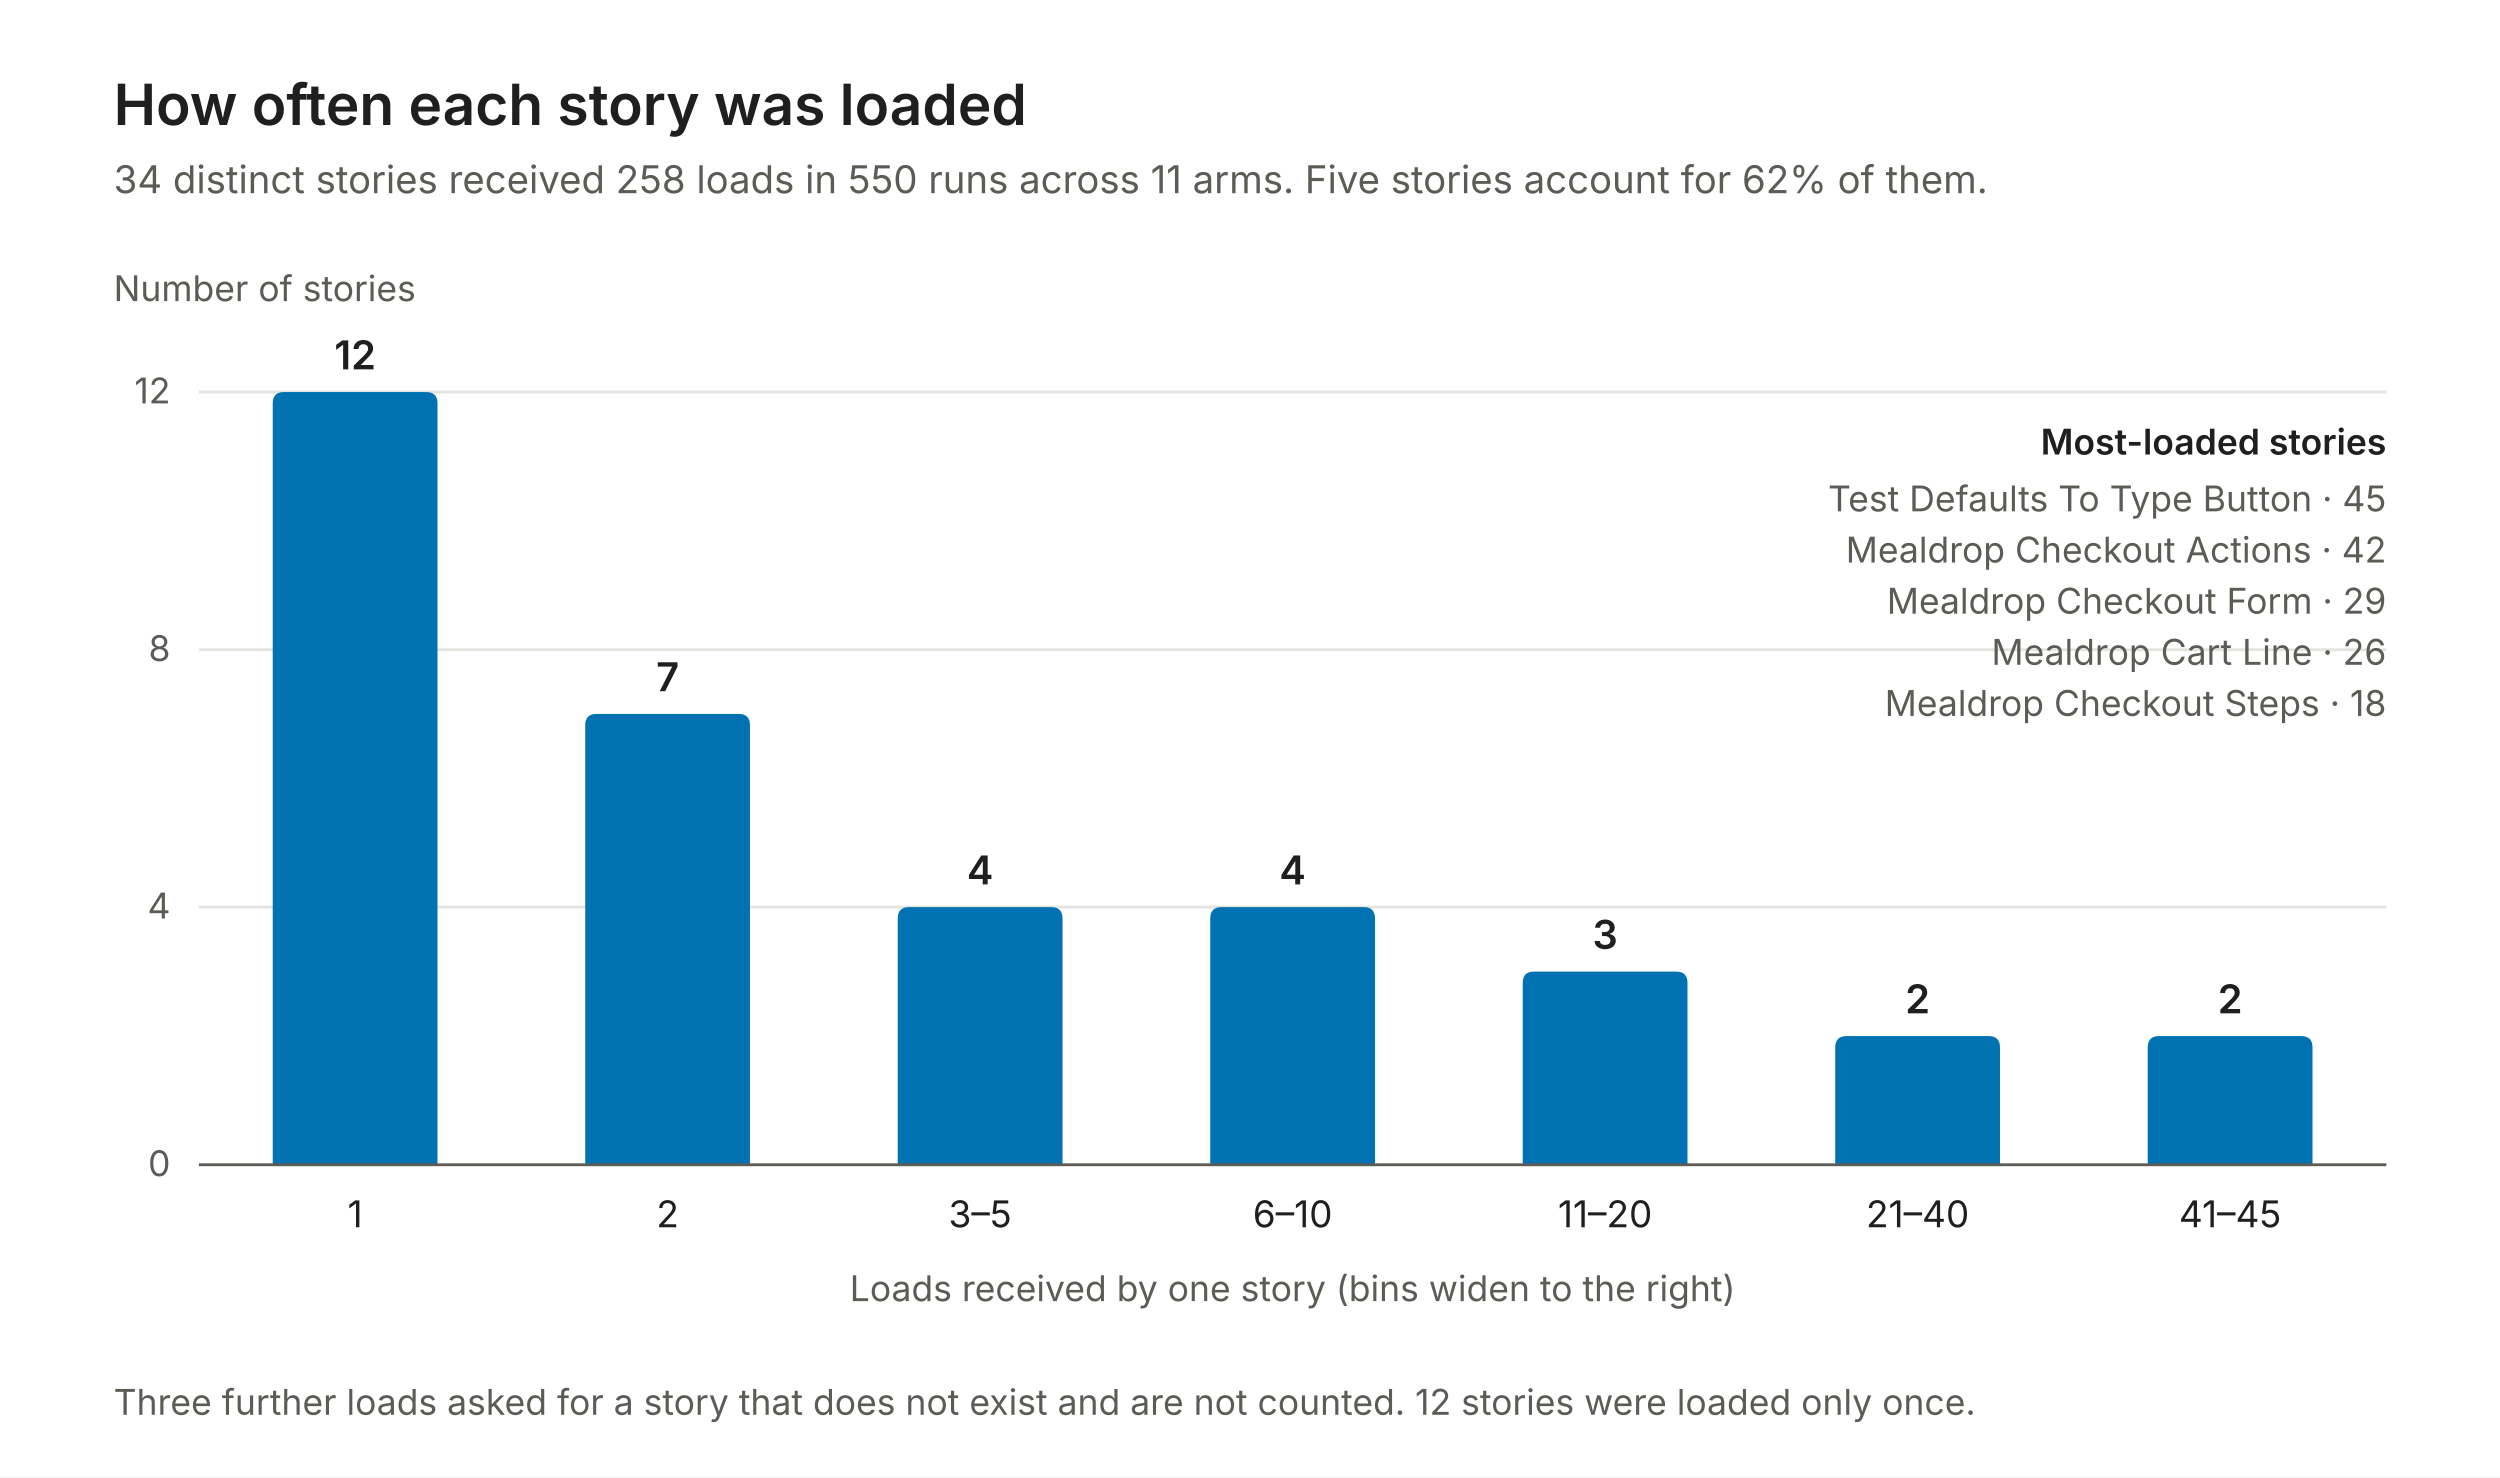
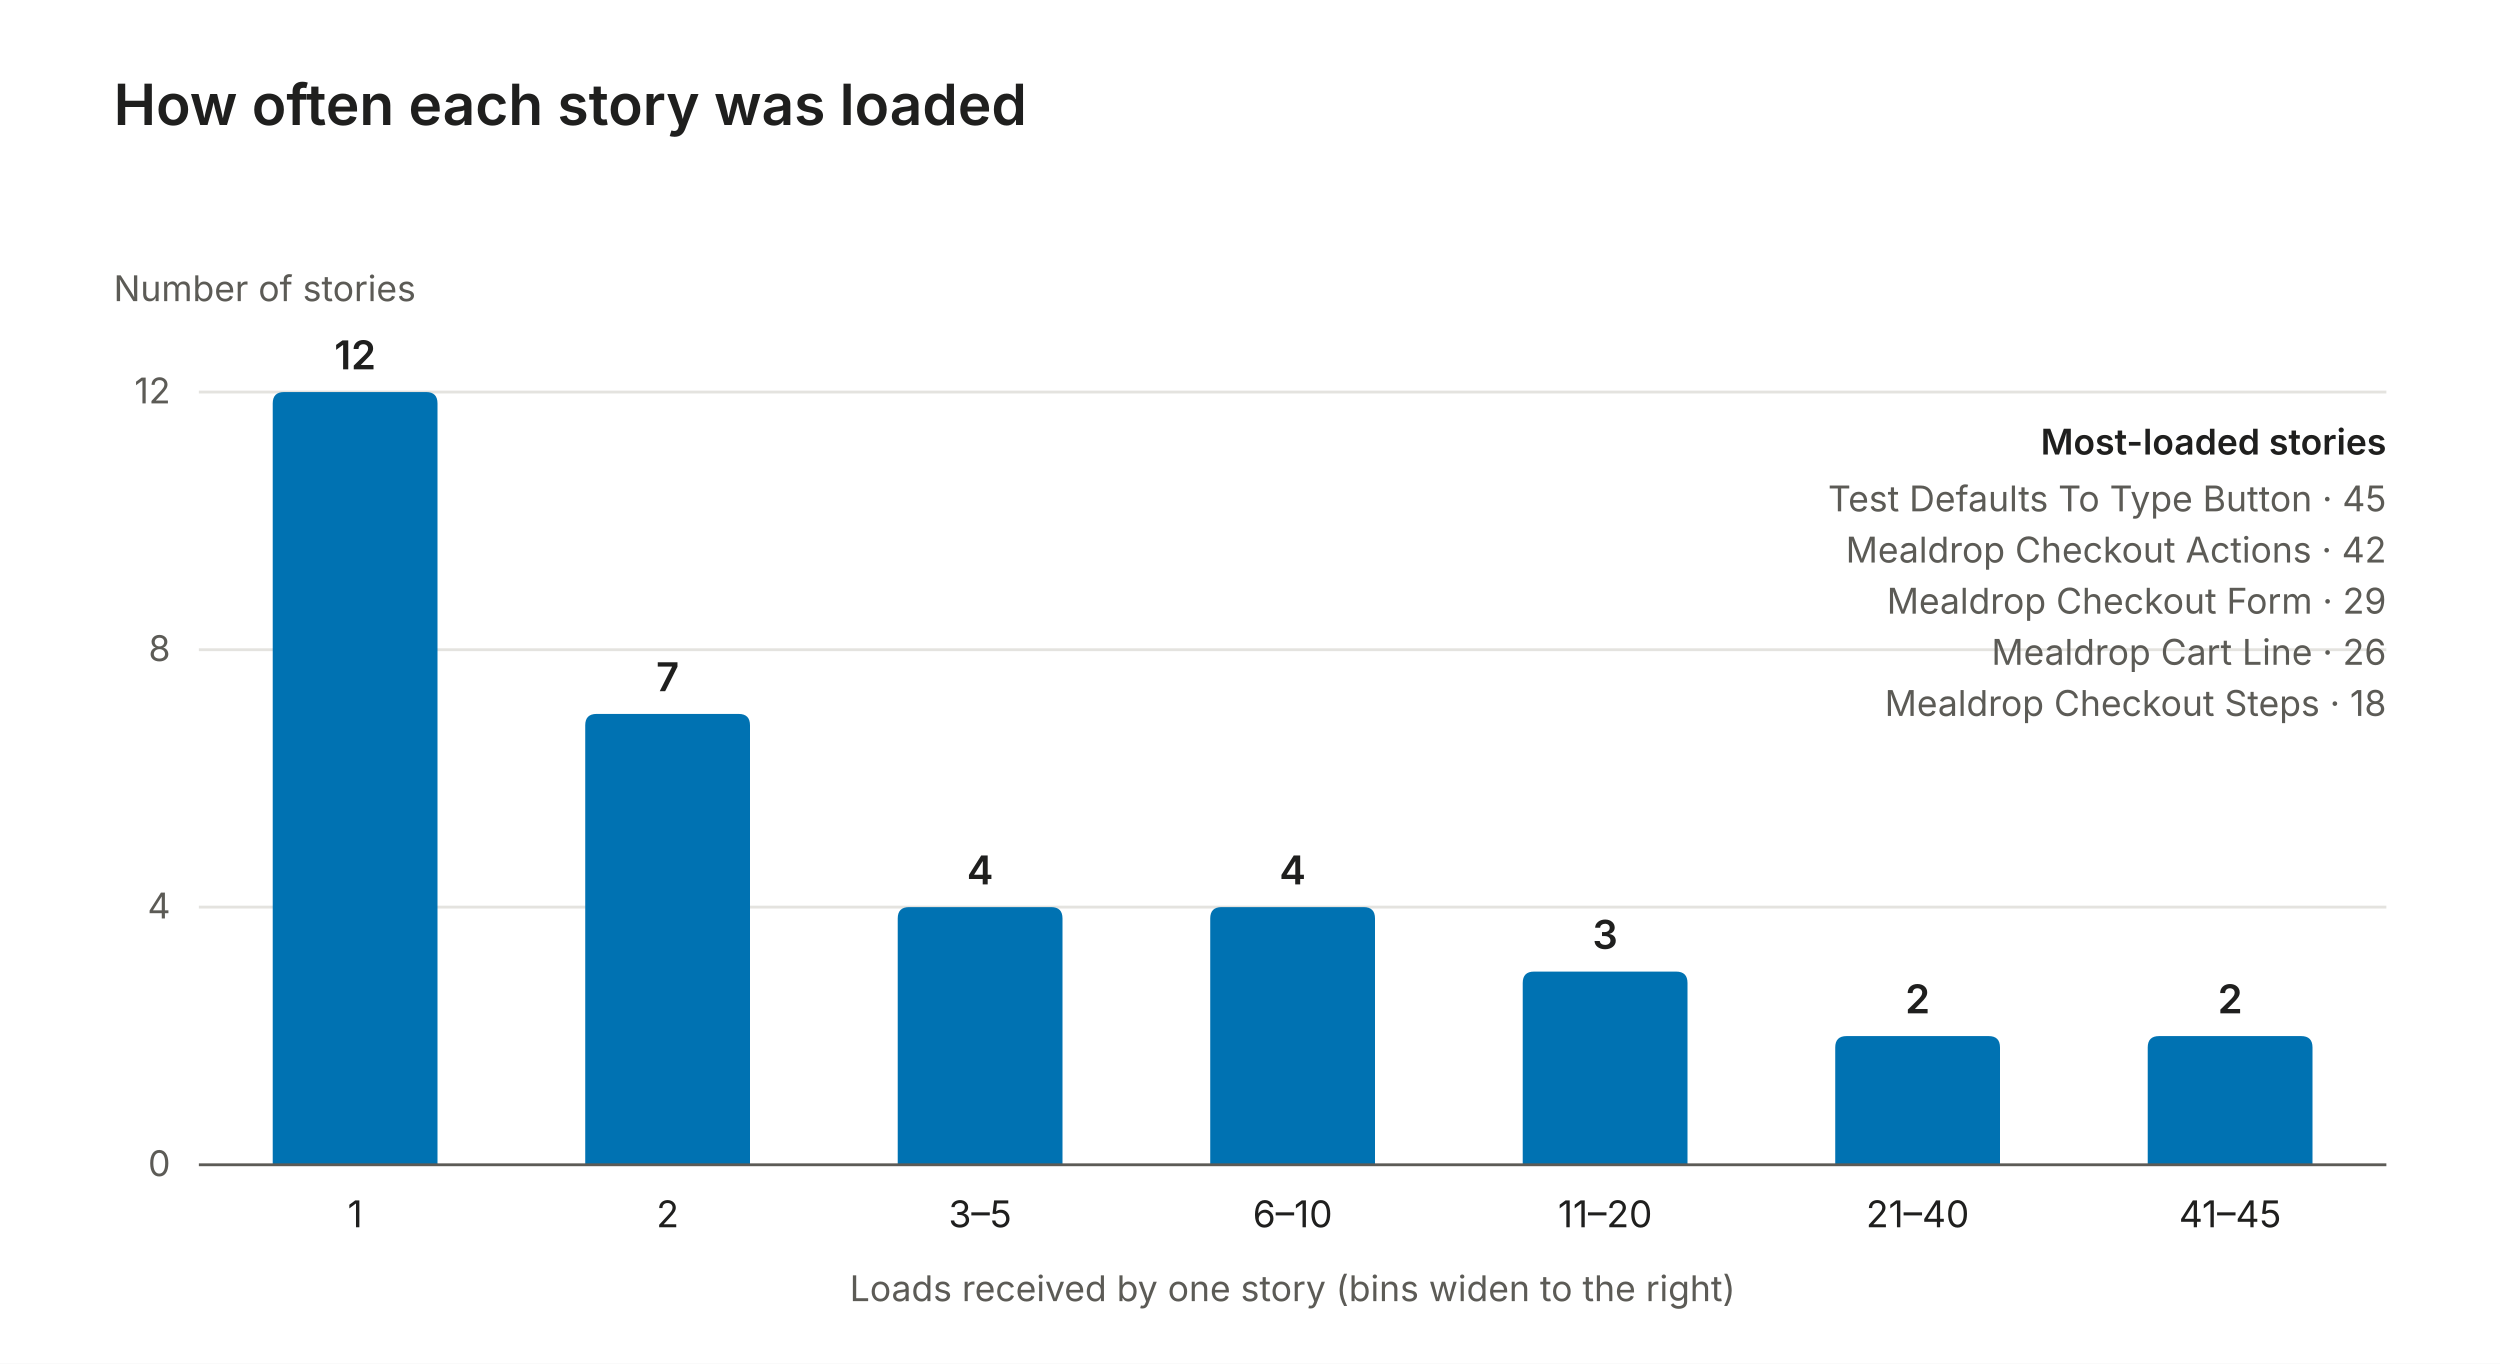
- <svg xmlns="http://www.w3.org/2000/svg" viewBox="0 0 880 520" width="880" height="520" font-family="Inter, 'Helvetica Neue', Arial, sans-serif" role="img">
-   <rect id="background" width="880" height="520" fill="#ffffff" />
+ <svg xmlns="http://www.w3.org/2000/svg" viewBox="0 0 880 480" width="880" height="480" font-family="Inter, 'Helvetica Neue', Arial, sans-serif" role="img">
+   <rect id="background" width="880" height="480" fill="#ffffff" />
  <text id="title" x="40" y="44" font-size="20" font-weight="600" fill="#1f1f1e">How often each story was loaded</text>
-   <text id="subtitle" x="40" y="68" font-size="13.5" fill="#5c5b56">34 distinct stories received 258 loads in 550 runs across 11 arms. Five stories account for 62% of them.</text>
  <text id="y-title" x="40" y="106" font-size="12.5" fill="#5c5b56">Number of stories</text>
  <g id="grid" stroke="#e4e3df" stroke-width="1">
    <line x1="70" y1="319.3" x2="840" y2="319.3" />
    <line x1="70" y1="228.7" x2="840" y2="228.7" />
    <line x1="70" y1="138.0" x2="840" y2="138.0" />
  </g>
  <g id="y-ticks" font-size="12.5" fill="#5c5b56" text-anchor="end">
    <text x="60" y="414.0">0</text>
    <text x="60" y="323.3">4</text>
    <text x="60" y="232.7">8</text>
    <text x="60" y="142.0">12</text>
  </g>
  <g id="bars" fill="#0072B2">
    <path id="bar-1" d="M96.0,410 L96.0,142.0 Q96.0,138.0 100.0,138.0 L150.0,138.0 Q154.0,138.0 154.0,142.0 L154.0,410 Z" />
    <path id="bar-2" d="M206.0,410 L206.0,255.3 Q206.0,251.3 210.0,251.3 L260.0,251.3 Q264.0,251.3 264.0,255.3 L264.0,410 Z" />
    <path id="bar-3-to-5" d="M316.0,410 L316.0,323.3 Q316.0,319.3 320.0,319.3 L370.0,319.3 Q374.0,319.3 374.0,323.3 L374.0,410 Z" />
    <path id="bar-6-to-10" d="M426.0,410 L426.0,323.3 Q426.0,319.3 430.0,319.3 L480.0,319.3 Q484.0,319.3 484.0,323.3 L484.0,410 Z" />
    <path id="bar-11-to-20" d="M536.0,410 L536.0,346.0 Q536.0,342.0 540.0,342.0 L590.0,342.0 Q594.0,342.0 594.0,346.0 L594.0,410 Z" />
    <path id="bar-21-to-40" d="M646.0,410 L646.0,368.7 Q646.0,364.7 650.0,364.7 L700.0,364.7 Q704.0,364.7 704.0,368.7 L704.0,410 Z" />
    <path id="bar-41-to-45" d="M756.0,410 L756.0,368.7 Q756.0,364.7 760.0,364.7 L810.0,364.7 Q814.0,364.7 814.0,368.7 L814.0,410 Z" />
  </g>
  <line id="baseline" x1="70" y1="410" x2="840" y2="410" stroke="#5c5b56" stroke-width="1" />
  <g id="bar-values" font-size="14" font-weight="600" fill="#1f1f1e" text-anchor="middle">
    <text x="125.0" y="130.0">12</text>
    <text x="235.0" y="243.3">7</text>
    <text x="345.0" y="311.3">4</text>
    <text x="455.0" y="311.3">4</text>
    <text x="565.0" y="334.0">3</text>
    <text x="675.0" y="356.7">2</text>
    <text x="785.0" y="356.7">2</text>
  </g>
  <g id="x-labels" font-size="13" fill="#1f1f1e" text-anchor="middle">
    <text x="125.0" y="432">1</text>
    <text x="235.0" y="432">2</text>
    <text x="345.0" y="432">3–5</text>
    <text x="455.0" y="432">6–10</text>
    <text x="565.0" y="432">11–20</text>
    <text x="675.0" y="432">21–40</text>
    <text x="785.0" y="432">41–45</text>
  </g>
  <text id="x-title" x="455.0" y="458" font-size="12.5" fill="#5c5b56" text-anchor="middle">Loads received by one story (bins widen to the right)</text>
  <g id="most-loaded" text-anchor="end">
    <text x="840" y="160" font-size="12.5" font-weight="600" fill="#1f1f1e">Most-loaded stories</text>
    <text x="840" y="180" font-size="12.5" fill="#5c5b56">Test Defaults To Type Button · 45</text>
    <text x="840" y="198" font-size="12.5" fill="#5c5b56">Mealdrop Checkout Actions · 42</text>
    <text x="840" y="216" font-size="12.5" fill="#5c5b56">Mealdrop Checkout Form · 29</text>
    <text x="840" y="234" font-size="12.5" fill="#5c5b56">Mealdrop Cart Line · 26</text>
    <text x="840" y="252" font-size="12.5" fill="#5c5b56">Mealdrop Checkout Steps · 18</text>
  </g>
-   <text id="note" x="40" y="498" font-size="12.5" fill="#5c5b56">Three further loads asked for a story that does not exist and are not counted. 12 stories were loaded only once.</text>
</svg>
